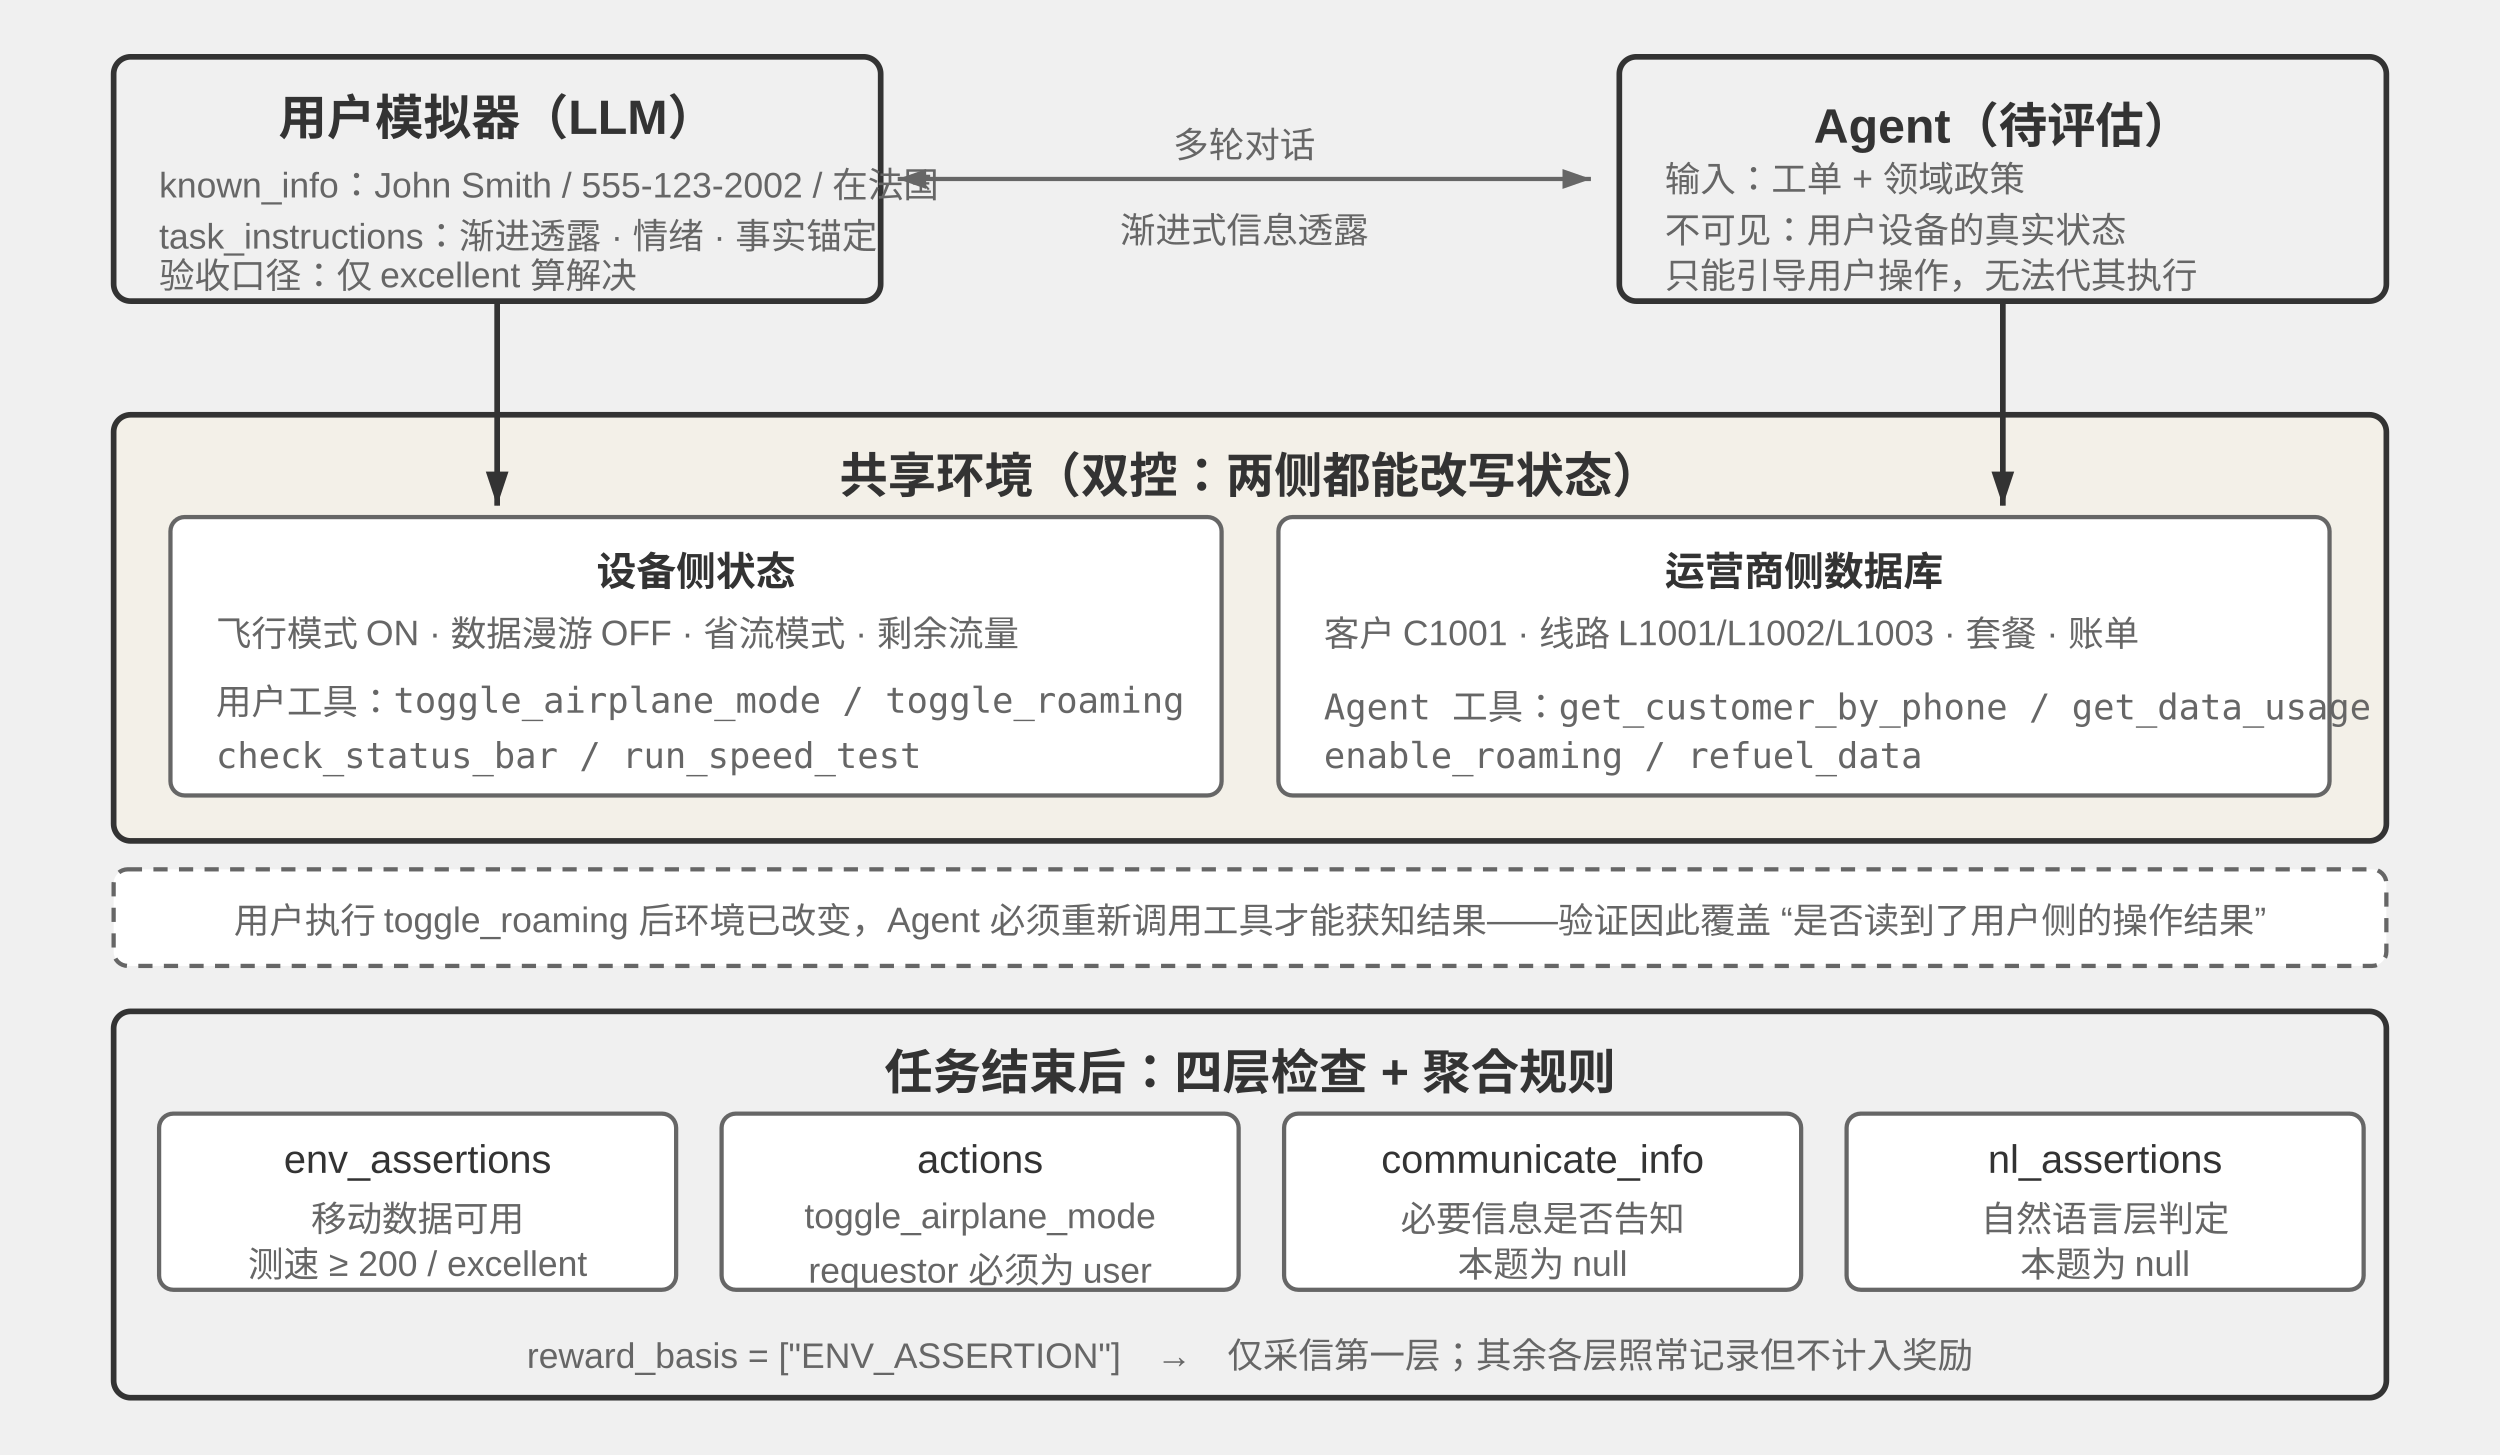
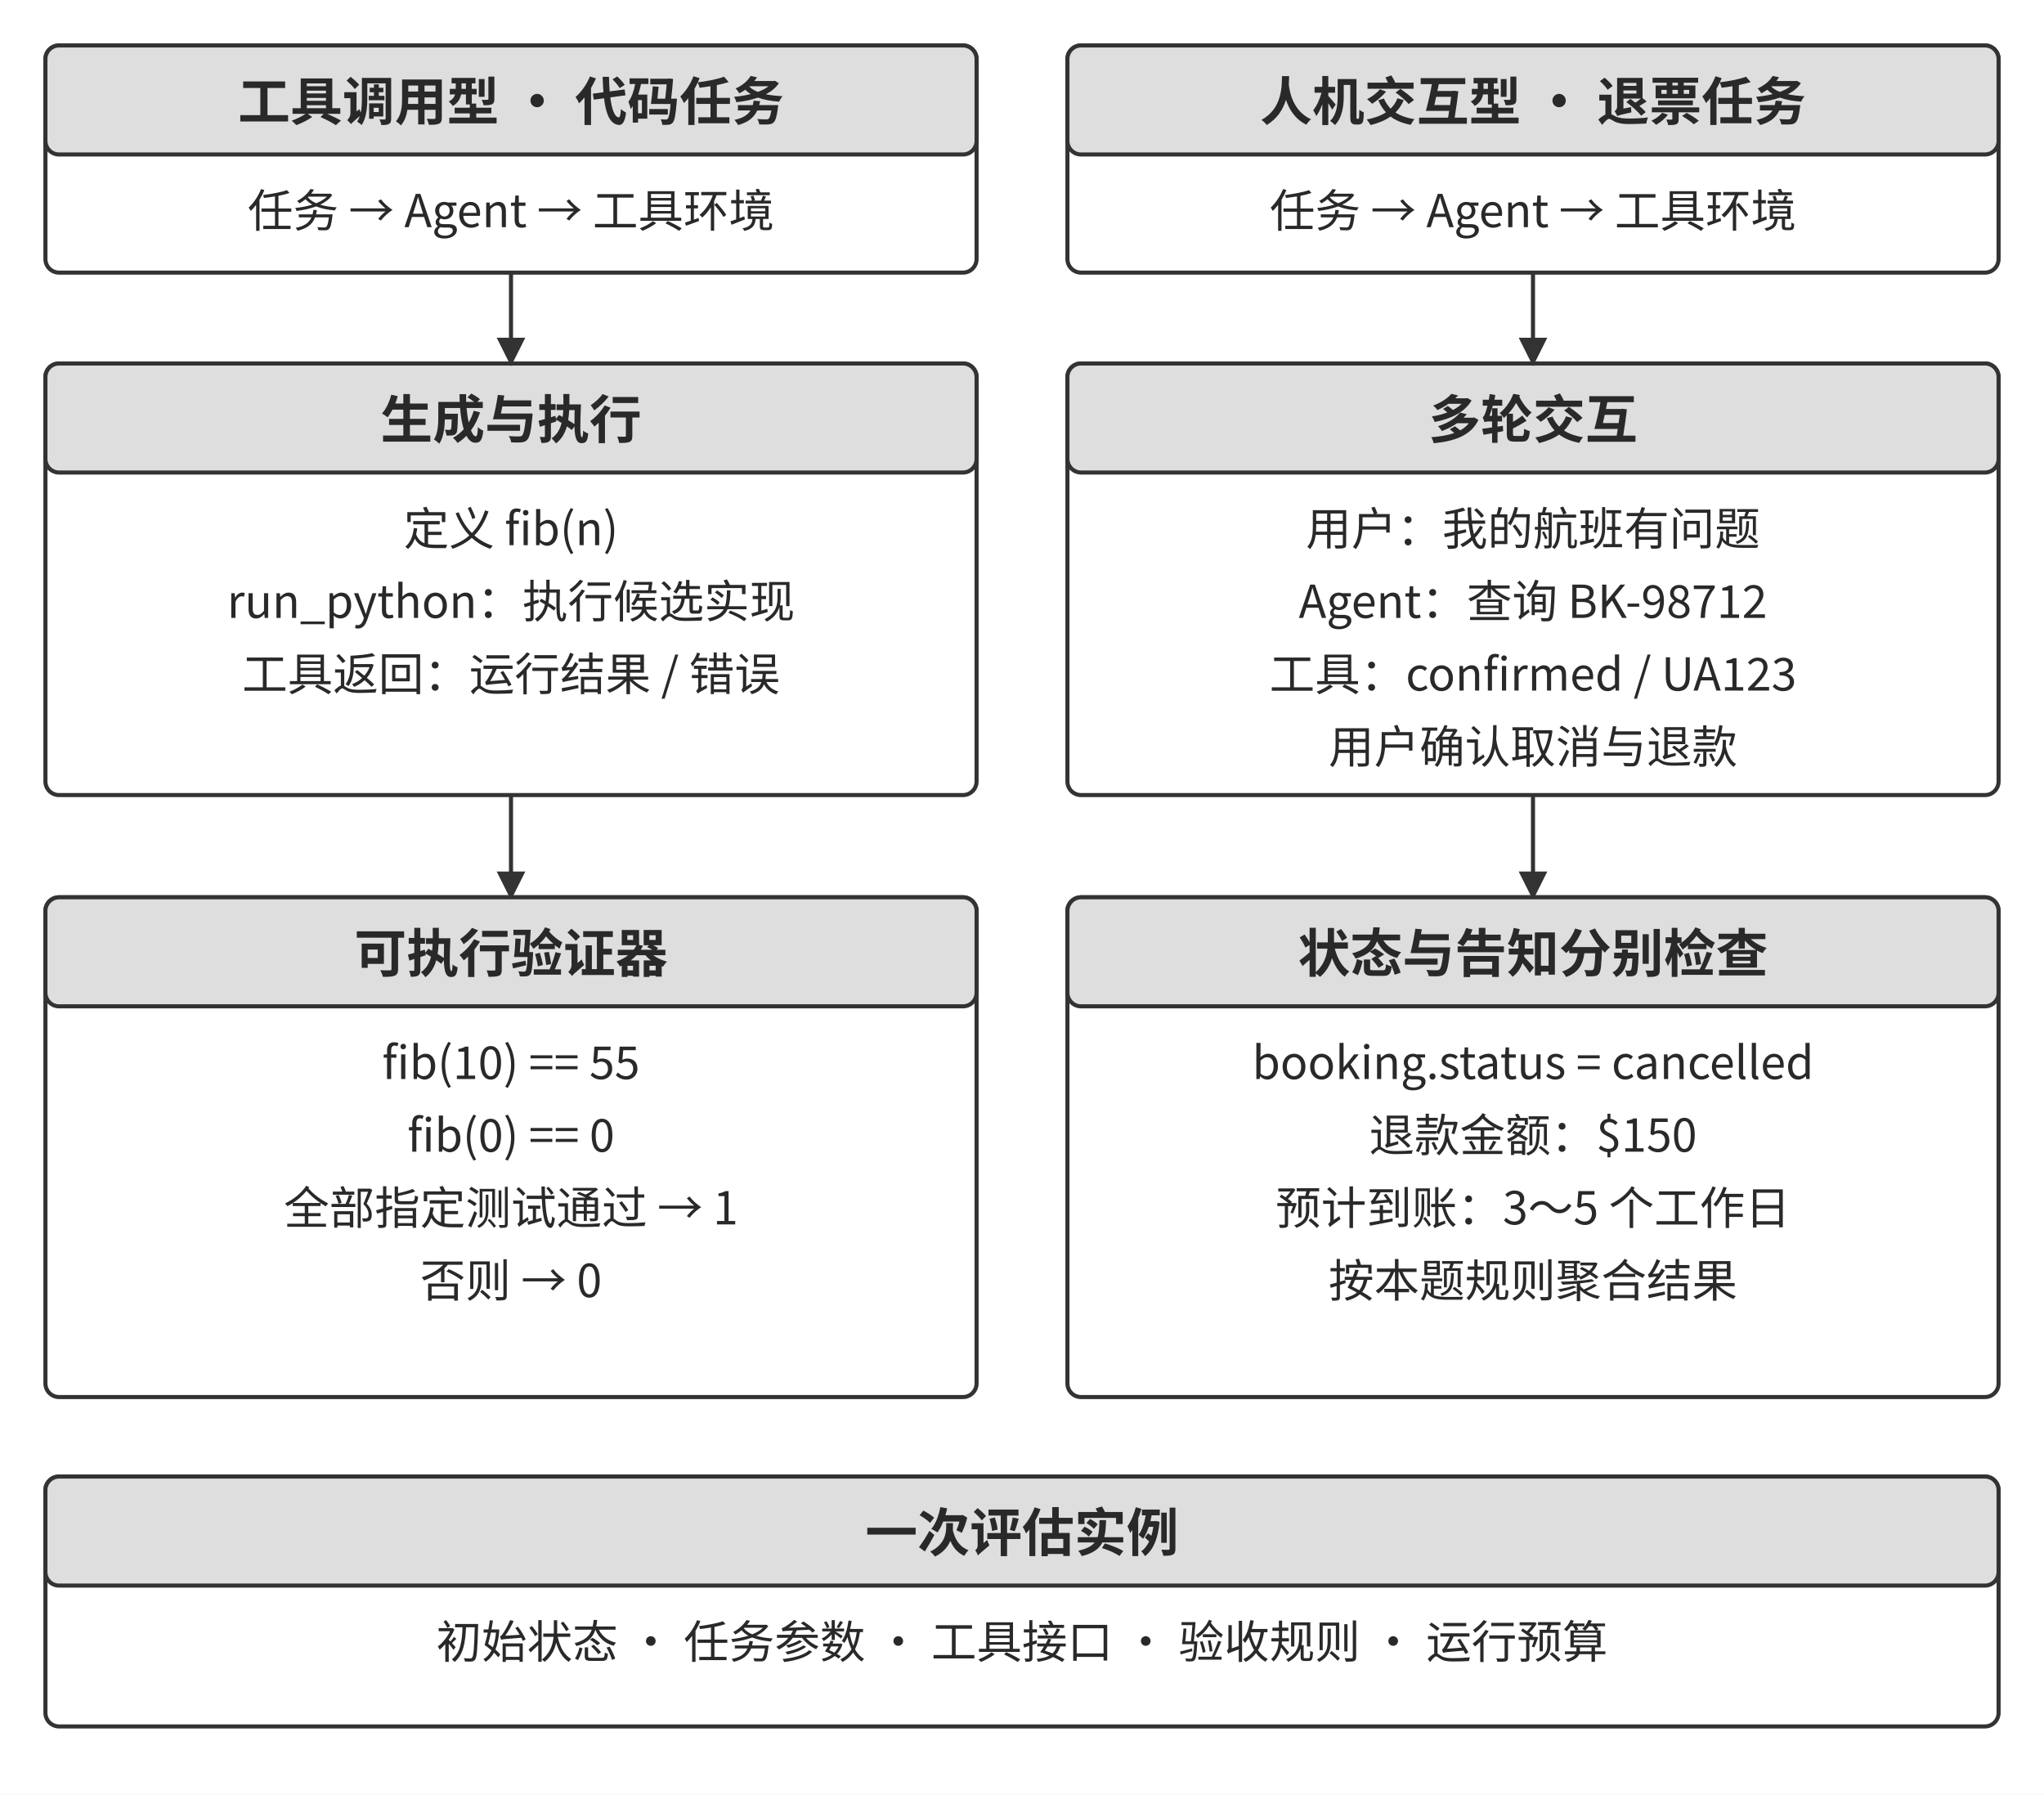
- <svg xmlns="http://www.w3.org/2000/svg" viewBox="0 0 880 512" width="880" height="512" style="background:#ffffff">
+ <svg xmlns="http://www.w3.org/2000/svg" width="150mm" height="131.67mm" viewBox="0 0 900 790" role="img" aria-labelledby="title desc">
  <defs>
-     <marker id="ah" markerWidth="12" markerHeight="8" refX="12" refY="4" orient="auto" markerUnits="userSpaceOnUse">
-       <polygon points="0 0, 12 4, 0 8" fill="#333333" />
-     </marker>
-     <marker id="ah-s" markerWidth="10" markerHeight="7" refX="10" refY="3.5" orient="auto" markerUnits="userSpaceOnUse">
-       <polygon points="0 0, 10 3.5, 0 7" fill="#666666" />
-     </marker>
-     <marker id="ah-r" markerWidth="10" markerHeight="7" refX="0" refY="3.5" orient="auto" markerUnits="userSpaceOnUse">
-       <polygon points="10 0, 0 3.5, 10 7" fill="#666666" />
+     <marker id="arrow" viewBox="0 0 10 10" refX="9" refY="5" markerWidth="7" markerHeight="7" orient="auto-start-reverse">
+       <path d="M0 0 L10 5 L0 10 Z" fill="#333333" />
    </marker>
  </defs>
-   <style>
- .t{font-family:Arial,'Helvetica Neue',Helvetica,'PingFang SC','Microsoft YaHei',sans-serif;fill:#333333;text-anchor:middle;dominant-baseline:central}
- .l{font-family:Arial,'Helvetica Neue',Helvetica,'PingFang SC','Microsoft YaHei',sans-serif;fill:#333333;text-anchor:start;dominant-baseline:central}
- .h{font-size:17px;font-weight:bold}
- .m{font-size:14px}
- .n{font-size:12.5px;fill:#666666}
- .c{font-size:12.5px;fill:#666666;font-family:'SF Mono',Menlo,Consolas,monospace}
- </style>
-   <rect x="40" y="20" width="270" height="86" rx="6" fill="#f0f0f0" stroke="#333333" stroke-width="2" />
-   <text class="t h" x="175" y="40">用户模拟器（LLM）</text>
-   <text class="l n" x="56" y="62">known_info：John Smith / 555-123-2002 / 在法国</text>
-   <text class="l n" x="56" y="80">task_instructions：渐进透露 · 情绪 · 事实锚定</text>
-   <text class="l n" x="56" y="96">验收口径：仅 excellent 算解决</text>
-   <rect x="570" y="20" width="270" height="86" rx="6" fill="#f0f0f0" stroke="#333333" stroke-width="2" />
-   <text class="t h" x="705" y="40">Agent（待评估）</text>
-   <text class="l n" x="586" y="62">输入：工单 + 领域政策</text>
-   <text class="l n" x="586" y="80">不可见：用户设备的真实状态</text>
-   <text class="l n" x="586" y="96">只能引导用户操作，无法代其执行</text>
-   <line x1="316" y1="63" x2="560" y2="63" stroke="#666666" stroke-width="1.5" marker-end="url(#ah-s)" marker-start="url(#ah-r)" />
-   <text class="t n" x="438" y="50">多轮对话</text>
-   <text class="t n" x="438" y="80">渐进式信息透露</text>
-   <rect x="40" y="146" width="800" height="150" rx="6" fill="#f3f0e8" stroke="#333333" stroke-width="2" />
-   <text class="t h" x="440" y="166">共享环境（双控：两侧都能改写状态）</text>
-   <rect x="60" y="182" width="370" height="98" rx="5" fill="#ffffff" stroke="#666666" stroke-width="1.5" />
-   <text class="t m" x="245" y="200" font-weight="bold">设备侧状态</text>
-   <text class="l n" x="76" y="222">飞行模式 ON · 数据漫游 OFF · 省流模式 · 剩余流量</text>
-   <text class="l c" x="76" y="246">用户工具：toggle_airplane_mode / toggle_roaming</text>
-   <text class="l c" x="76" y="266">　　　　　check_status_bar / run_speed_test</text>
-   <rect x="450" y="182" width="370" height="98" rx="5" fill="#ffffff" stroke="#666666" stroke-width="1.5" />
-   <text class="t m" x="635" y="200" font-weight="bold">运营商侧数据库</text>
-   <text class="l n" x="466" y="222">客户 C1001 · 线路 L1001/L1002/L1003 · 套餐 · 账单</text>
-   <text class="l c" x="466" y="246">Agent 工具：get_customer_by_phone / get_data_usage</text>
-   <text class="l c" x="466" y="266">　　　　　　enable_roaming / refuel_data</text>
-   <line x1="175" y1="106" x2="175" y2="178" stroke="#333333" stroke-width="2" marker-end="url(#ah)" />
-   <line x1="705" y1="106" x2="705" y2="178" stroke="#333333" stroke-width="2" marker-end="url(#ah)" />
-   <rect x="40" y="306" width="800" height="34" rx="5" fill="#ffffff" stroke="#666666" stroke-width="1.5" stroke-dasharray="5 4" />
-   <text class="t n" x="440" y="323">用户执行 toggle_roaming 后环境已改变，Agent 必须重新调用工具才能获知结果——验证因此覆盖 “是否读到了用户侧的操作结果”</text>
-   <rect x="40" y="356" width="800" height="136" rx="6" fill="#f0f0f0" stroke="#333333" stroke-width="2" />
-   <text class="t h" x="440" y="376">任务结束后：四层检查 + 聚合规则</text>
-   <rect x="56" y="392" width="182" height="62" rx="5" fill="#ffffff" stroke="#666666" stroke-width="1.5" />
-   <text class="t m" x="147" y="408">env_assertions</text>
-   <text class="t n" x="147" y="428">移动数据可用</text>
-   <text class="t n" x="147" y="444">测速 ≥ 200 / excellent</text>
-   <rect x="254" y="392" width="182" height="62" rx="5" fill="#ffffff" stroke="#666666" stroke-width="1.5" />
-   <text class="t m" x="345" y="408">actions</text>
-   <text class="t n" x="345" y="428">toggle_airplane_mode</text>
-   <text class="t n" x="345" y="444">requestor 必须为 user</text>
-   <rect x="452" y="392" width="182" height="62" rx="5" fill="#ffffff" stroke="#666666" stroke-width="1.5" />
-   <text class="t m" x="543" y="408">communicate_info</text>
-   <text class="t n" x="543" y="428">必要信息是否告知</text>
-   <text class="t n" x="543" y="444">本题为 null</text>
-   <rect x="650" y="392" width="182" height="62" rx="5" fill="#ffffff" stroke="#666666" stroke-width="1.5" />
-   <text class="t m" x="741" y="408">nl_assertions</text>
-   <text class="t n" x="741" y="428">自然语言层判定</text>
-   <text class="t n" x="741" y="444">本题为 null</text>
-   <text class="t n" x="440" y="474">reward_basis = ["ENV_ASSERTION"]　→　仅采信第一层；其余各层照常记录但不计入奖励</text>
+   <rect width="900" height="790" fill="#ffffff" />
+   <rect x="20" y="20" width="410" height="100" rx="6" fill="#ffffff" stroke="#333333" stroke-width="1.8" />
+   <rect x="20" y="20" width="410" height="48" rx="6" fill="#dedede" stroke="#333333" stroke-width="1.8" />
+   <text x="225.0" y="53" text-anchor="middle" font-family="Noto Sans CJK SC,Source Han Sans CN,Microsoft YaHei,sans-serif" font-size="23" font-weight="700" fill="#292929">工具调用型 · 代码任务</text>
+   <text x="225.0" y="100" text-anchor="middle" font-family="Noto Sans CJK SC,Source Han Sans CN,Microsoft YaHei,sans-serif" font-size="20" font-weight="400" fill="#292929">任务 → Agent → 工具环境</text>
+   <rect x="470" y="20" width="410" height="100" rx="6" fill="#ffffff" stroke="#333333" stroke-width="1.8" />
+   <rect x="470" y="20" width="410" height="48" rx="6" fill="#dedede" stroke="#333333" stroke-width="1.8" />
+   <text x="675.0" y="53" text-anchor="middle" font-family="Noto Sans CJK SC,Source Han Sans CN,Microsoft YaHei,sans-serif" font-size="23" font-weight="700" fill="#292929">人机交互型 · 退票任务</text>
+   <text x="675.0" y="100" text-anchor="middle" font-family="Noto Sans CJK SC,Source Han Sans CN,Microsoft YaHei,sans-serif" font-size="20" font-weight="400" fill="#292929">任务 → Agent → 工具环境</text>
+   <rect x="20" y="160" width="410" height="190" rx="6" fill="#ffffff" stroke="#333333" stroke-width="1.8" />
+   <rect x="20" y="160" width="410" height="48" rx="6" fill="#dedede" stroke="#333333" stroke-width="1.8" />
+   <text x="225.0" y="193" text-anchor="middle" font-family="Noto Sans CJK SC,Source Han Sans CN,Microsoft YaHei,sans-serif" font-size="23" font-weight="700" fill="#292929">生成与执行</text>
+   <text x="225.0" y="240" text-anchor="middle" font-family="Noto Sans CJK SC,Source Han Sans CN,Microsoft YaHei,sans-serif" font-size="20" font-weight="400" fill="#292929">定义 fib(n)</text>
+   <text x="225.0" y="272" text-anchor="middle" font-family="Noto Sans CJK SC,Source Han Sans CN,Microsoft YaHei,sans-serif" font-size="20" font-weight="400" fill="#292929">run_python：执行候选实现</text>
+   <text x="225.0" y="304" text-anchor="middle" font-family="Noto Sans CJK SC,Source Han Sans CN,Microsoft YaHei,sans-serif" font-size="20" font-weight="400" fill="#292929">工具返回：运行结果 / 错误</text>
+   <rect x="470" y="160" width="410" height="190" rx="6" fill="#ffffff" stroke="#333333" stroke-width="1.8" />
+   <rect x="470" y="160" width="410" height="48" rx="6" fill="#dedede" stroke="#333333" stroke-width="1.8" />
+   <text x="675.0" y="193" text-anchor="middle" font-family="Noto Sans CJK SC,Source Han Sans CN,Microsoft YaHei,sans-serif" font-size="23" font-weight="700" fill="#292929">多轮交互</text>
+   <text x="675.0" y="240" text-anchor="middle" font-family="Noto Sans CJK SC,Source Han Sans CN,Microsoft YaHei,sans-serif" font-size="20" font-weight="400" fill="#292929">用户：我的航班有问题</text>
+   <text x="675.0" y="272" text-anchor="middle" font-family="Noto Sans CJK SC,Source Han Sans CN,Microsoft YaHei,sans-serif" font-size="20" font-weight="400" fill="#292929">Agent：查询 BK-98712</text>
+   <text x="675.0" y="304" text-anchor="middle" font-family="Noto Sans CJK SC,Source Han Sans CN,Microsoft YaHei,sans-serif" font-size="20" font-weight="400" fill="#292929">工具：confirmed / UA123</text>
+   <text x="675.0" y="336" text-anchor="middle" font-family="Noto Sans CJK SC,Source Han Sans CN,Microsoft YaHei,sans-serif" font-size="20" font-weight="400" fill="#292929">用户确认取消与退款</text>
+   <path d="M 225 120 L 225 160" fill="none" stroke="#333333" stroke-width="1.8" marker-end="url(#arrow)" />
+   <path d="M 675 120 L 675 160" fill="none" stroke="#333333" stroke-width="1.8" marker-end="url(#arrow)" />
+   <path d="M 225 350 L 225 395" fill="none" stroke="#333333" stroke-width="1.8" marker-end="url(#arrow)" />
+   <path d="M 675 350 L 675 395" fill="none" stroke="#333333" stroke-width="1.8" marker-end="url(#arrow)" />
+   <rect x="20" y="395" width="410" height="220" rx="6" fill="#ffffff" stroke="#333333" stroke-width="1.8" />
+   <rect x="20" y="395" width="410" height="48" rx="6" fill="#dedede" stroke="#333333" stroke-width="1.8" />
+   <text x="225.0" y="428" text-anchor="middle" font-family="Noto Sans CJK SC,Source Han Sans CN,Microsoft YaHei,sans-serif" font-size="23" font-weight="700" fill="#292929">可执行验证器</text>
+   <text x="225.0" y="475" text-anchor="middle" font-family="Noto Sans CJK SC,Source Han Sans CN,Microsoft YaHei,sans-serif" font-size="20" font-weight="400" fill="#292929">fib(10) == 55</text>
+   <text x="225.0" y="507" text-anchor="middle" font-family="Noto Sans CJK SC,Source Han Sans CN,Microsoft YaHei,sans-serif" font-size="20" font-weight="400" fill="#292929">fib(0) == 0</text>
+   <text x="225.0" y="539" text-anchor="middle" font-family="Noto Sans CJK SC,Source Han Sans CN,Microsoft YaHei,sans-serif" font-size="20" font-weight="400" fill="#292929">全部指定测试通过 → 1</text>
+   <text x="225.0" y="571" text-anchor="middle" font-family="Noto Sans CJK SC,Source Han Sans CN,Microsoft YaHei,sans-serif" font-size="20" font-weight="400" fill="#292929">否则 → 0</text>
+   <rect x="470" y="395" width="410" height="220" rx="6" fill="#ffffff" stroke="#333333" stroke-width="1.8" />
+   <rect x="470" y="395" width="410" height="48" rx="6" fill="#dedede" stroke="#333333" stroke-width="1.8" />
+   <text x="675.0" y="428" text-anchor="middle" font-family="Noto Sans CJK SC,Source Han Sans CN,Microsoft YaHei,sans-serif" font-size="23" font-weight="700" fill="#292929">状态与告知分别检查</text>
+   <text x="675.0" y="475" text-anchor="middle" font-family="Noto Sans CJK SC,Source Han Sans CN,Microsoft YaHei,sans-serif" font-size="20" font-weight="400" fill="#292929">booking.status = cancelled</text>
+   <text x="675.0" y="507" text-anchor="middle" font-family="Noto Sans CJK SC,Source Han Sans CN,Microsoft YaHei,sans-serif" font-size="20" font-weight="400" fill="#292929">退款金额：$150</text>
+   <text x="675.0" y="539" text-anchor="middle" font-family="Noto Sans CJK SC,Source Han Sans CN,Microsoft YaHei,sans-serif" font-size="20" font-weight="400" fill="#292929">预计到账：3～5 个工作日</text>
+   <text x="675.0" y="571" text-anchor="middle" font-family="Noto Sans CJK SC,Source Han Sans CN,Microsoft YaHei,sans-serif" font-size="20" font-weight="400" fill="#292929">按本题规则聚合结果</text>
+   <rect x="20" y="650" width="860" height="110" rx="6" fill="#ffffff" stroke="#333333" stroke-width="1.8" />
+   <rect x="20" y="650" width="860" height="48" rx="6" fill="#dedede" stroke="#333333" stroke-width="1.8" />
+   <text x="450.0" y="683" text-anchor="middle" font-family="Noto Sans CJK SC,Source Han Sans CN,Microsoft YaHei,sans-serif" font-size="23" font-weight="700" fill="#292929">一次评估实例</text>
+   <text x="450.0" y="730" text-anchor="middle" font-family="Noto Sans CJK SC,Source Han Sans CN,Microsoft YaHei,sans-serif" font-size="20" font-weight="400" fill="#292929">初始状态 · 任务参数 · 工具接口 · 验收规则 · 运行预算</text>
</svg>
